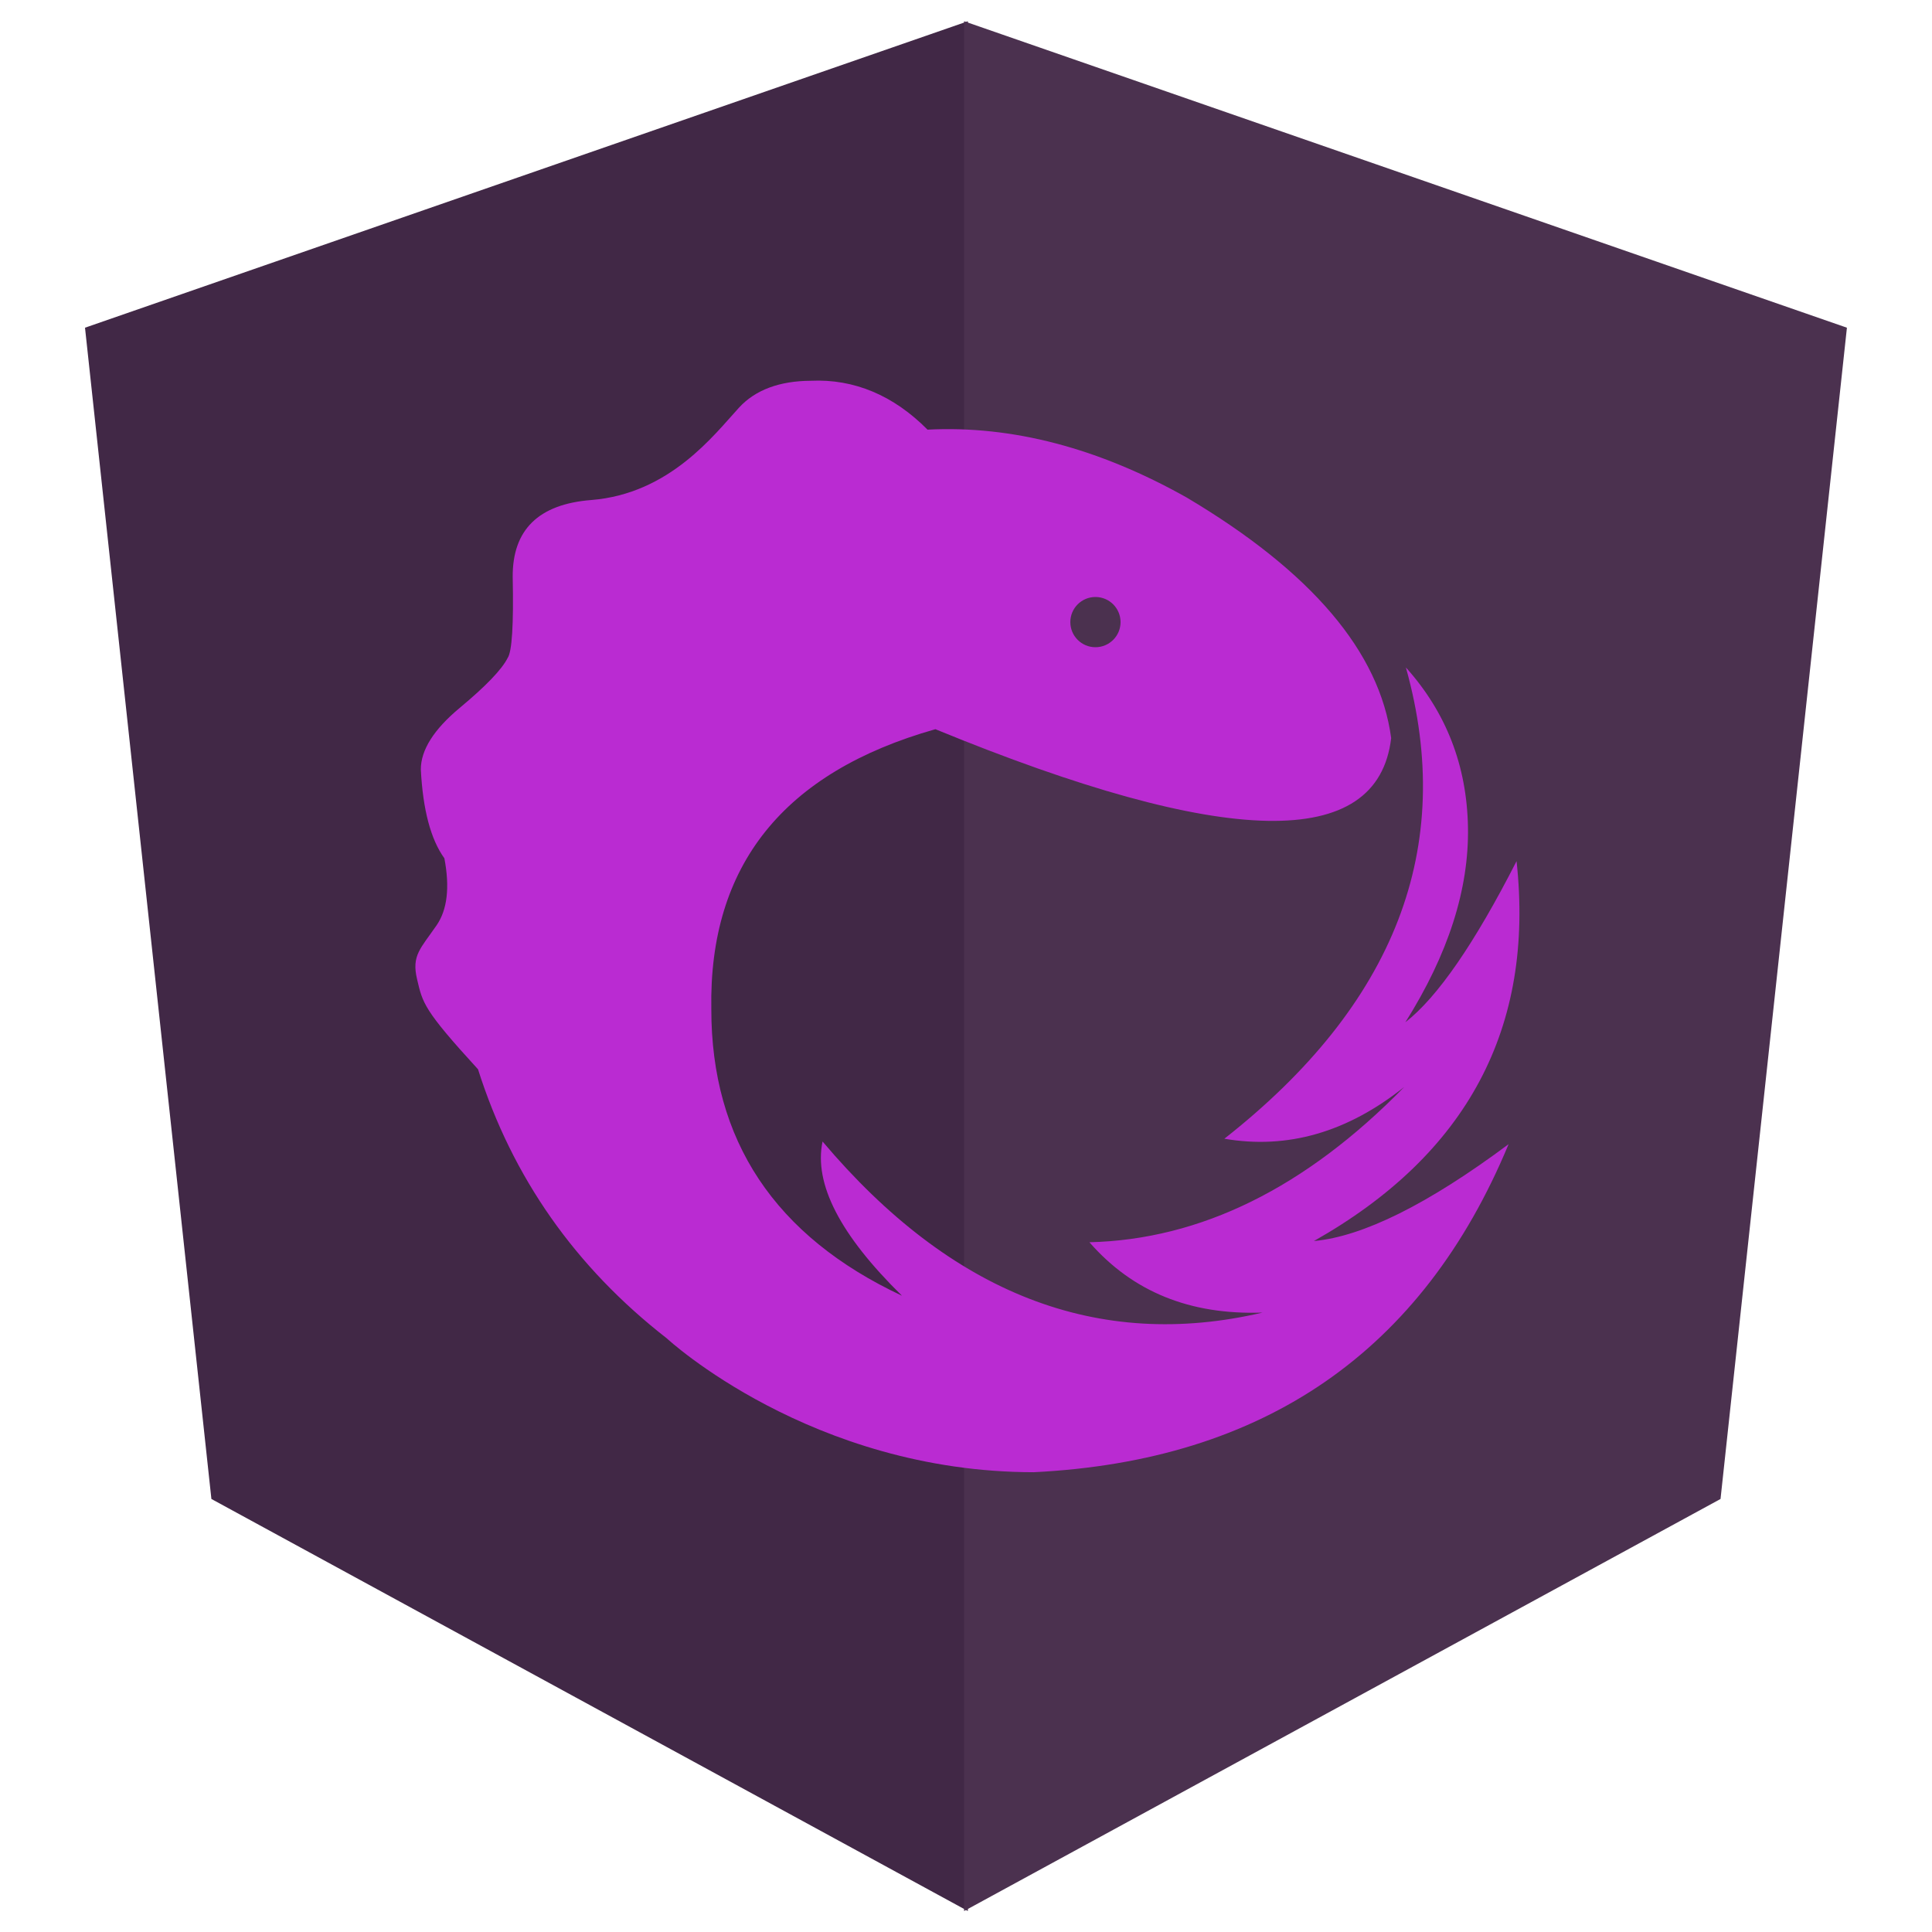
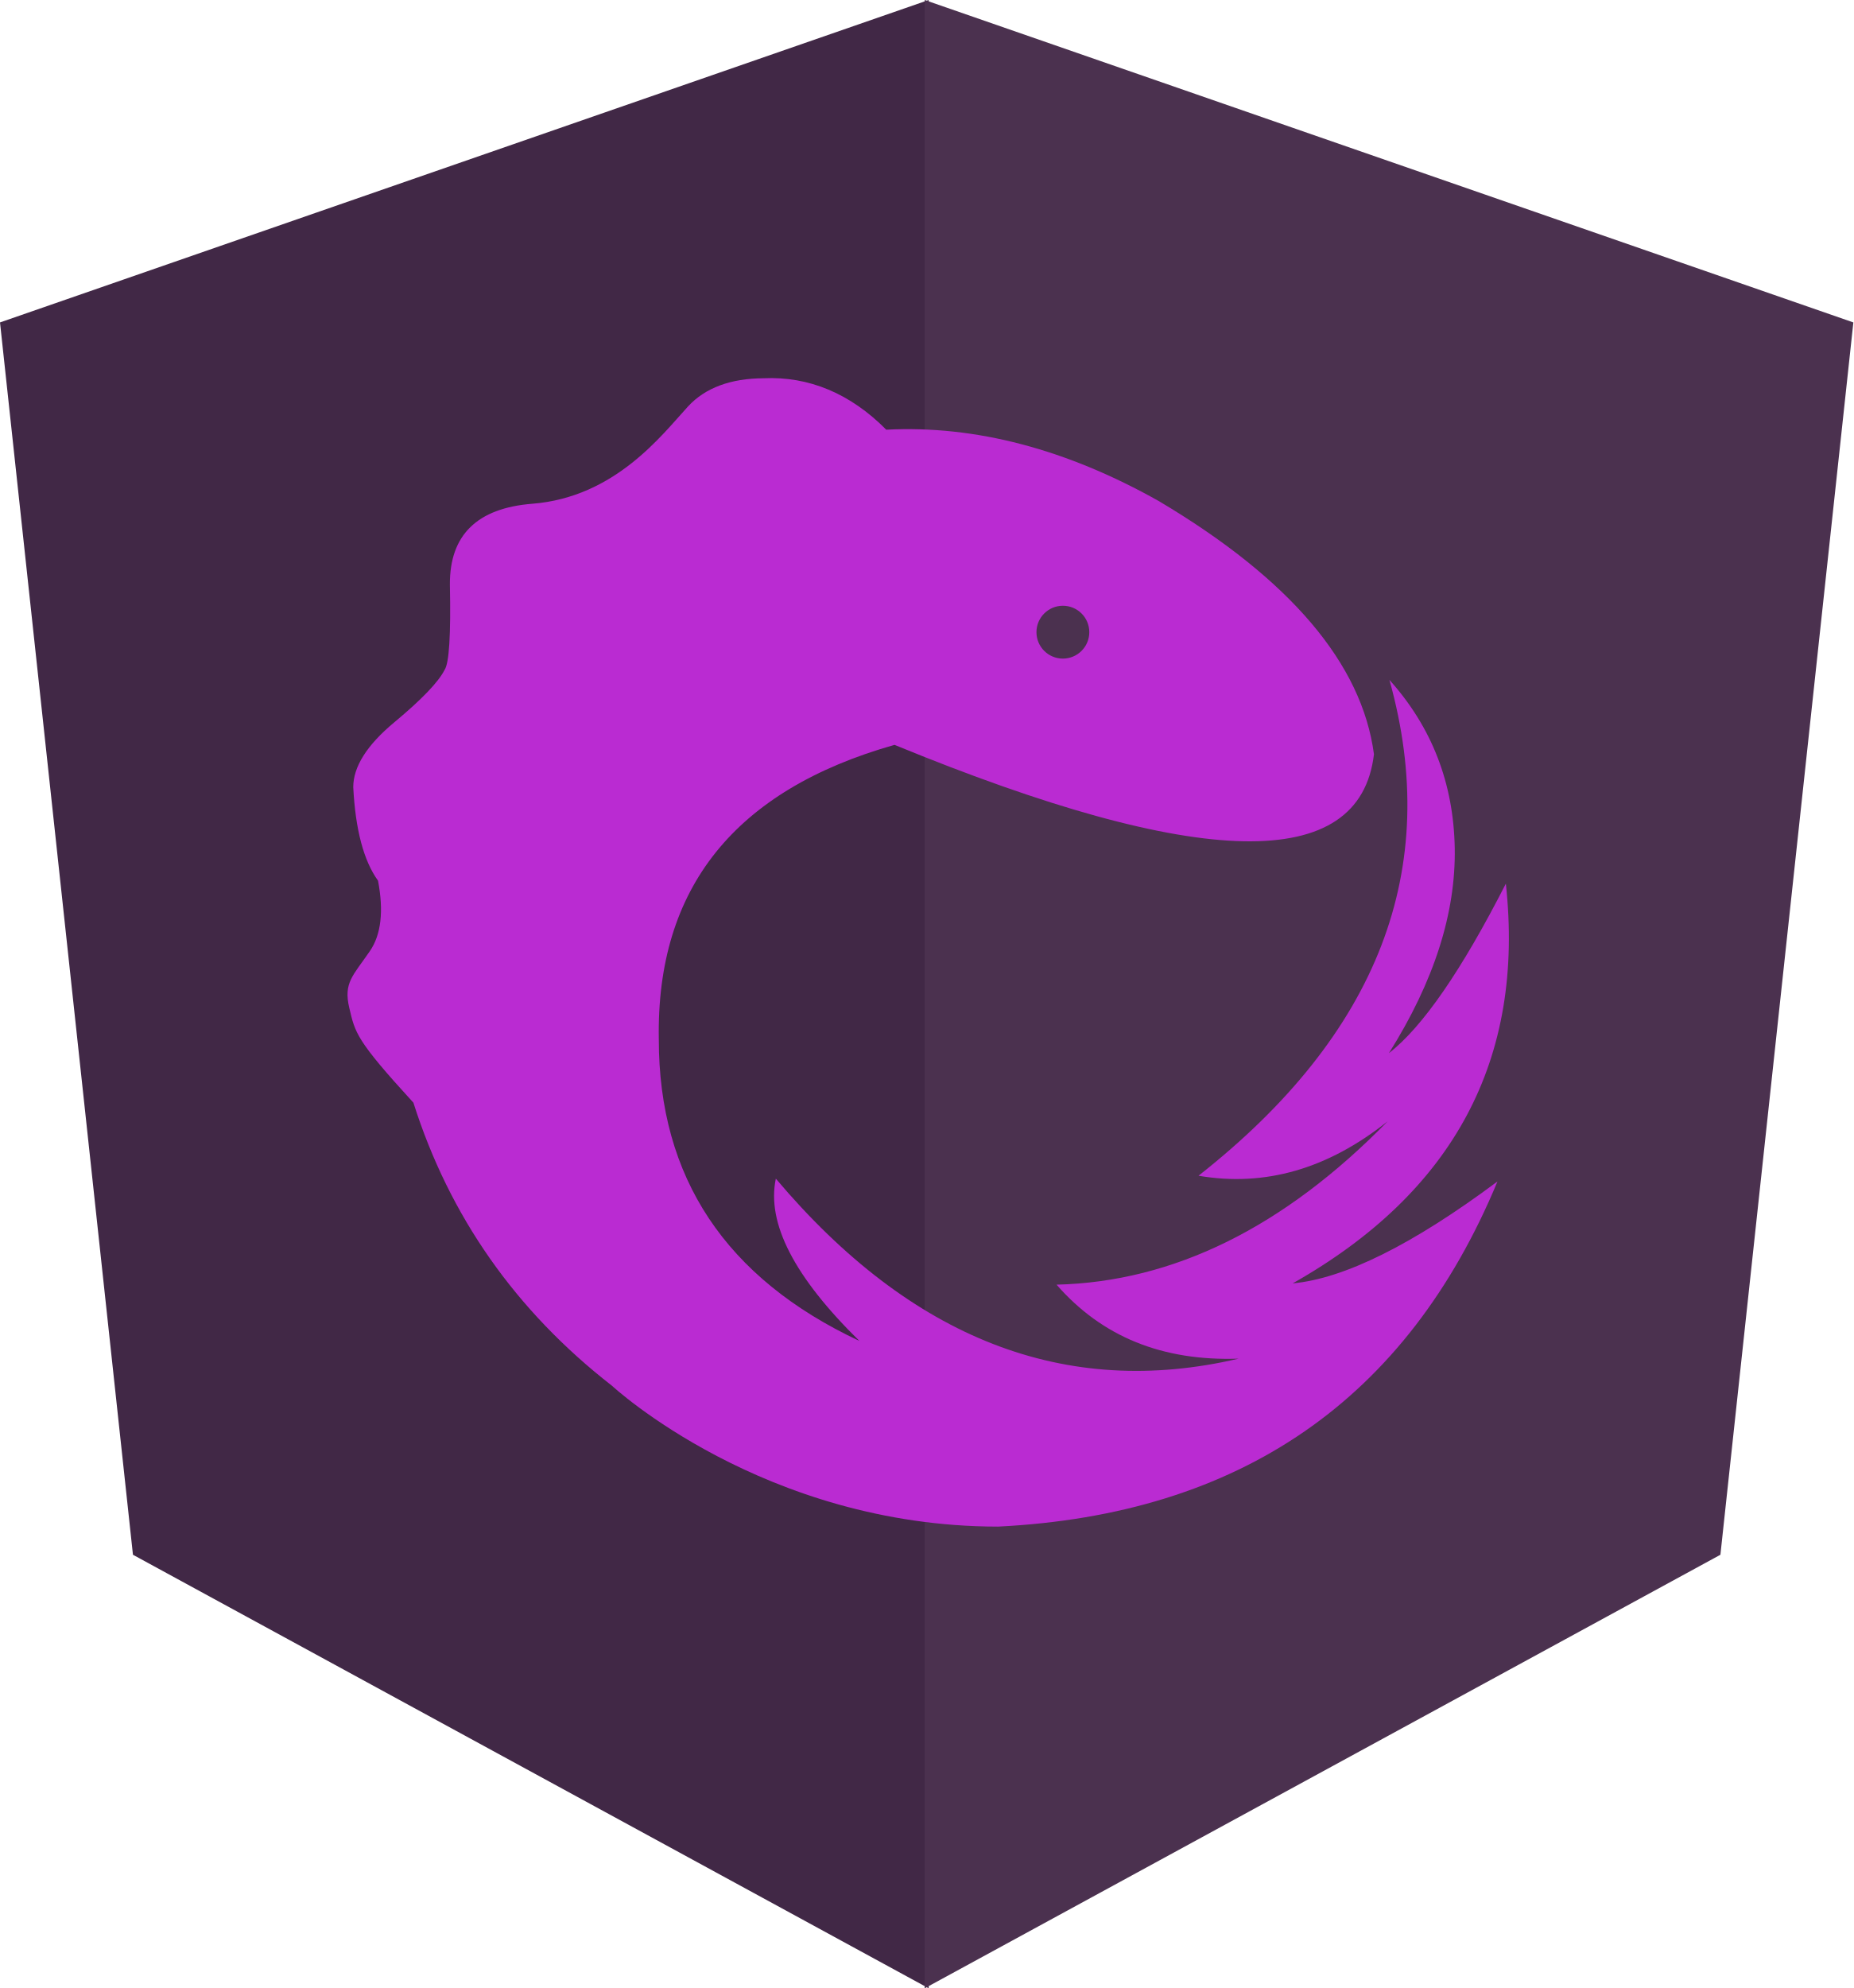
- <svg xmlns="http://www.w3.org/2000/svg" width="1000px" height="1000px" viewBox="0 0 1000 1000" version="1.1">
-   <defs />
-   <g id="badge" stroke="none" stroke-width="1" fill="none" fill-rule="evenodd">
-     <polygon id="Path-2" fill="#412846" points="500.963 11 44 169.62 109.419 775.864 500.963 989.148" />
-     <polygon id="Path-2" fill="#4B314F" points="499 11 955.963 169.62 890.544 775.864 499 989.148" />
-     <path d="M727.748,345.712 L727.666,345.453 C748.531,368.676 759.249,396.251 759.818,428.179 C760.387,460.106 749.67,493.786 727.419,529.114 C744.049,516.186 763.254,488.281 784.971,445.721 C794.352,531.973 759.496,597.489 680.077,642.358 C705.433,640.02 739.098,623.326 780.852,592.218 C736.295,699.492 654.368,756.091 535.071,762.016 C419.779,761.985 345.091,692.701 345.149,692.745 C297.749,655.853 265.136,609.356 247.421,553.461 C219.071,522.501 218.789,519.181 215.864,506.81 C212.94,494.439 217.712,490.983 226.016,478.878 C231.553,470.807 232.857,459.198 230.013,444.258 C222.955,434.47 218.891,419.141 217.82,398.27 C217.82,388.184 224.551,377.542 238.014,366.345 C251.476,355.147 259.736,346.536 262.728,340.607 C265.01,337.374 265.892,323.361 265.373,298.567 C265.234,274.214 278.755,260.964 305.938,258.819 C346.711,255.6 369.706,224.935 382.516,210.989 C391.056,201.692 403.695,197.173 419.637,197.086 C442.08,196.034 462.5,204.637 480.091,222.391 C523.906,220.125 568.787,231.941 614.262,257.539 C678.886,295.928 714.155,337.5 720.068,382.047 C713.142,440.672 634.389,439.14 484.158,377.435 C405.541,399.704 366.89,447.96 368.174,522.203 C368.121,590.332 401.094,639.838 466.867,670.671 C434.809,639.198 421.157,612.744 425.755,590.836 C492.434,669.803 568.387,699.318 653.481,679.387 C615.965,680.697 586.248,668.625 563.883,642.991 C621.401,641.593 675.698,614.892 726.828,562.618 C697.313,586.106 666.427,594.999 633.727,589.405 C722.294,519.774 753.635,438.543 727.748,345.712 Z M567,335 C574.18,335 580,329.18 580,322 C580,314.82 574.18,309 567,309 C559.82,309 554,314.82 554,322 C554,329.18 559.82,335 567,335 Z" id="Combined-Shape" fill="#BA2BD2" />
+ <svg xmlns="http://www.w3.org/2000/svg" width="912" height="978" version="1.1">
+   <g>
+     <g fill-rule="evenodd" fill="none" id="badge">
+       <polygon points="456.963,0 0,158.62 65.419,764.864 456.963,978.148 " fill="#412846" id="Path-2" />
+       <polygon points="455,0 911.963,158.62 846.544,764.864 455,978.148 " fill="#4B314F" id="Path-2" />
+       <path fill="#BA2BD2" id="Combined-Shape" d="m683.748,334.712l-0.082,-0.259c20.865,23.223 31.582,50.798 32.152,82.726c0.569,31.928 -10.148,65.607 -32.399,100.935c16.63,-12.927 35.835,-40.833 57.551,-83.393c9.382,86.253 -25.474,151.768 -104.894,196.637c25.356,-2.338 59.021,-19.032 100.776,-50.14c-44.557,107.274 -126.484,163.873 -245.781,169.797c-115.292,-0.031 -189.981,-69.315 -189.922,-69.271c-47.4,-36.891 -80.013,-83.389 -97.729,-139.283c-28.349,-30.96 -28.632,-34.28 -31.556,-46.651c-2.924,-12.371 1.847,-15.827 10.152,-27.933c5.536,-8.07 6.841,-19.679 3.997,-34.62c-7.058,-9.788 -11.122,-25.117 -12.193,-45.987c0,-10.086 6.731,-20.728 20.194,-31.925c13.463,-11.197 21.722,-19.809 24.714,-25.738c2.282,-3.232 3.164,-17.246 2.645,-42.04c-0.139,-24.353 13.382,-37.602 40.564,-39.748c40.773,-3.219 63.768,-33.884 76.579,-47.83c8.54,-9.297 21.179,-13.816 37.12,-13.903c22.443,-1.052 42.863,7.551 60.455,25.305c43.815,-2.266 88.695,9.55 134.171,35.148c64.624,38.388 99.893,79.961 105.806,124.508c-6.927,58.625 -85.679,57.093 -235.91,-4.612c-78.617,22.269 -117.268,70.525 -115.984,144.769c-0.054,68.128 32.92,117.634 98.693,148.468c-32.058,-31.474 -45.711,-57.927 -41.113,-79.835c66.68,78.967 142.633,108.482 227.727,88.551c-37.516,1.31 -67.233,-10.762 -89.598,-36.396c57.517,-1.398 111.814,-28.098 162.945,-80.372c-29.516,23.487 -60.401,32.381 -93.102,26.787c88.568,-69.631 119.908,-150.862 94.021,-243.693zm-160.748,-10.712c7.18,0 13,-5.82 13,-13c0,-7.18 -5.82,-13 -13,-13c-7.18,0 -13,5.82 -13,13c0,7.18 5.82,13 13,13z" />
+     </g>
  </g>
</svg>
